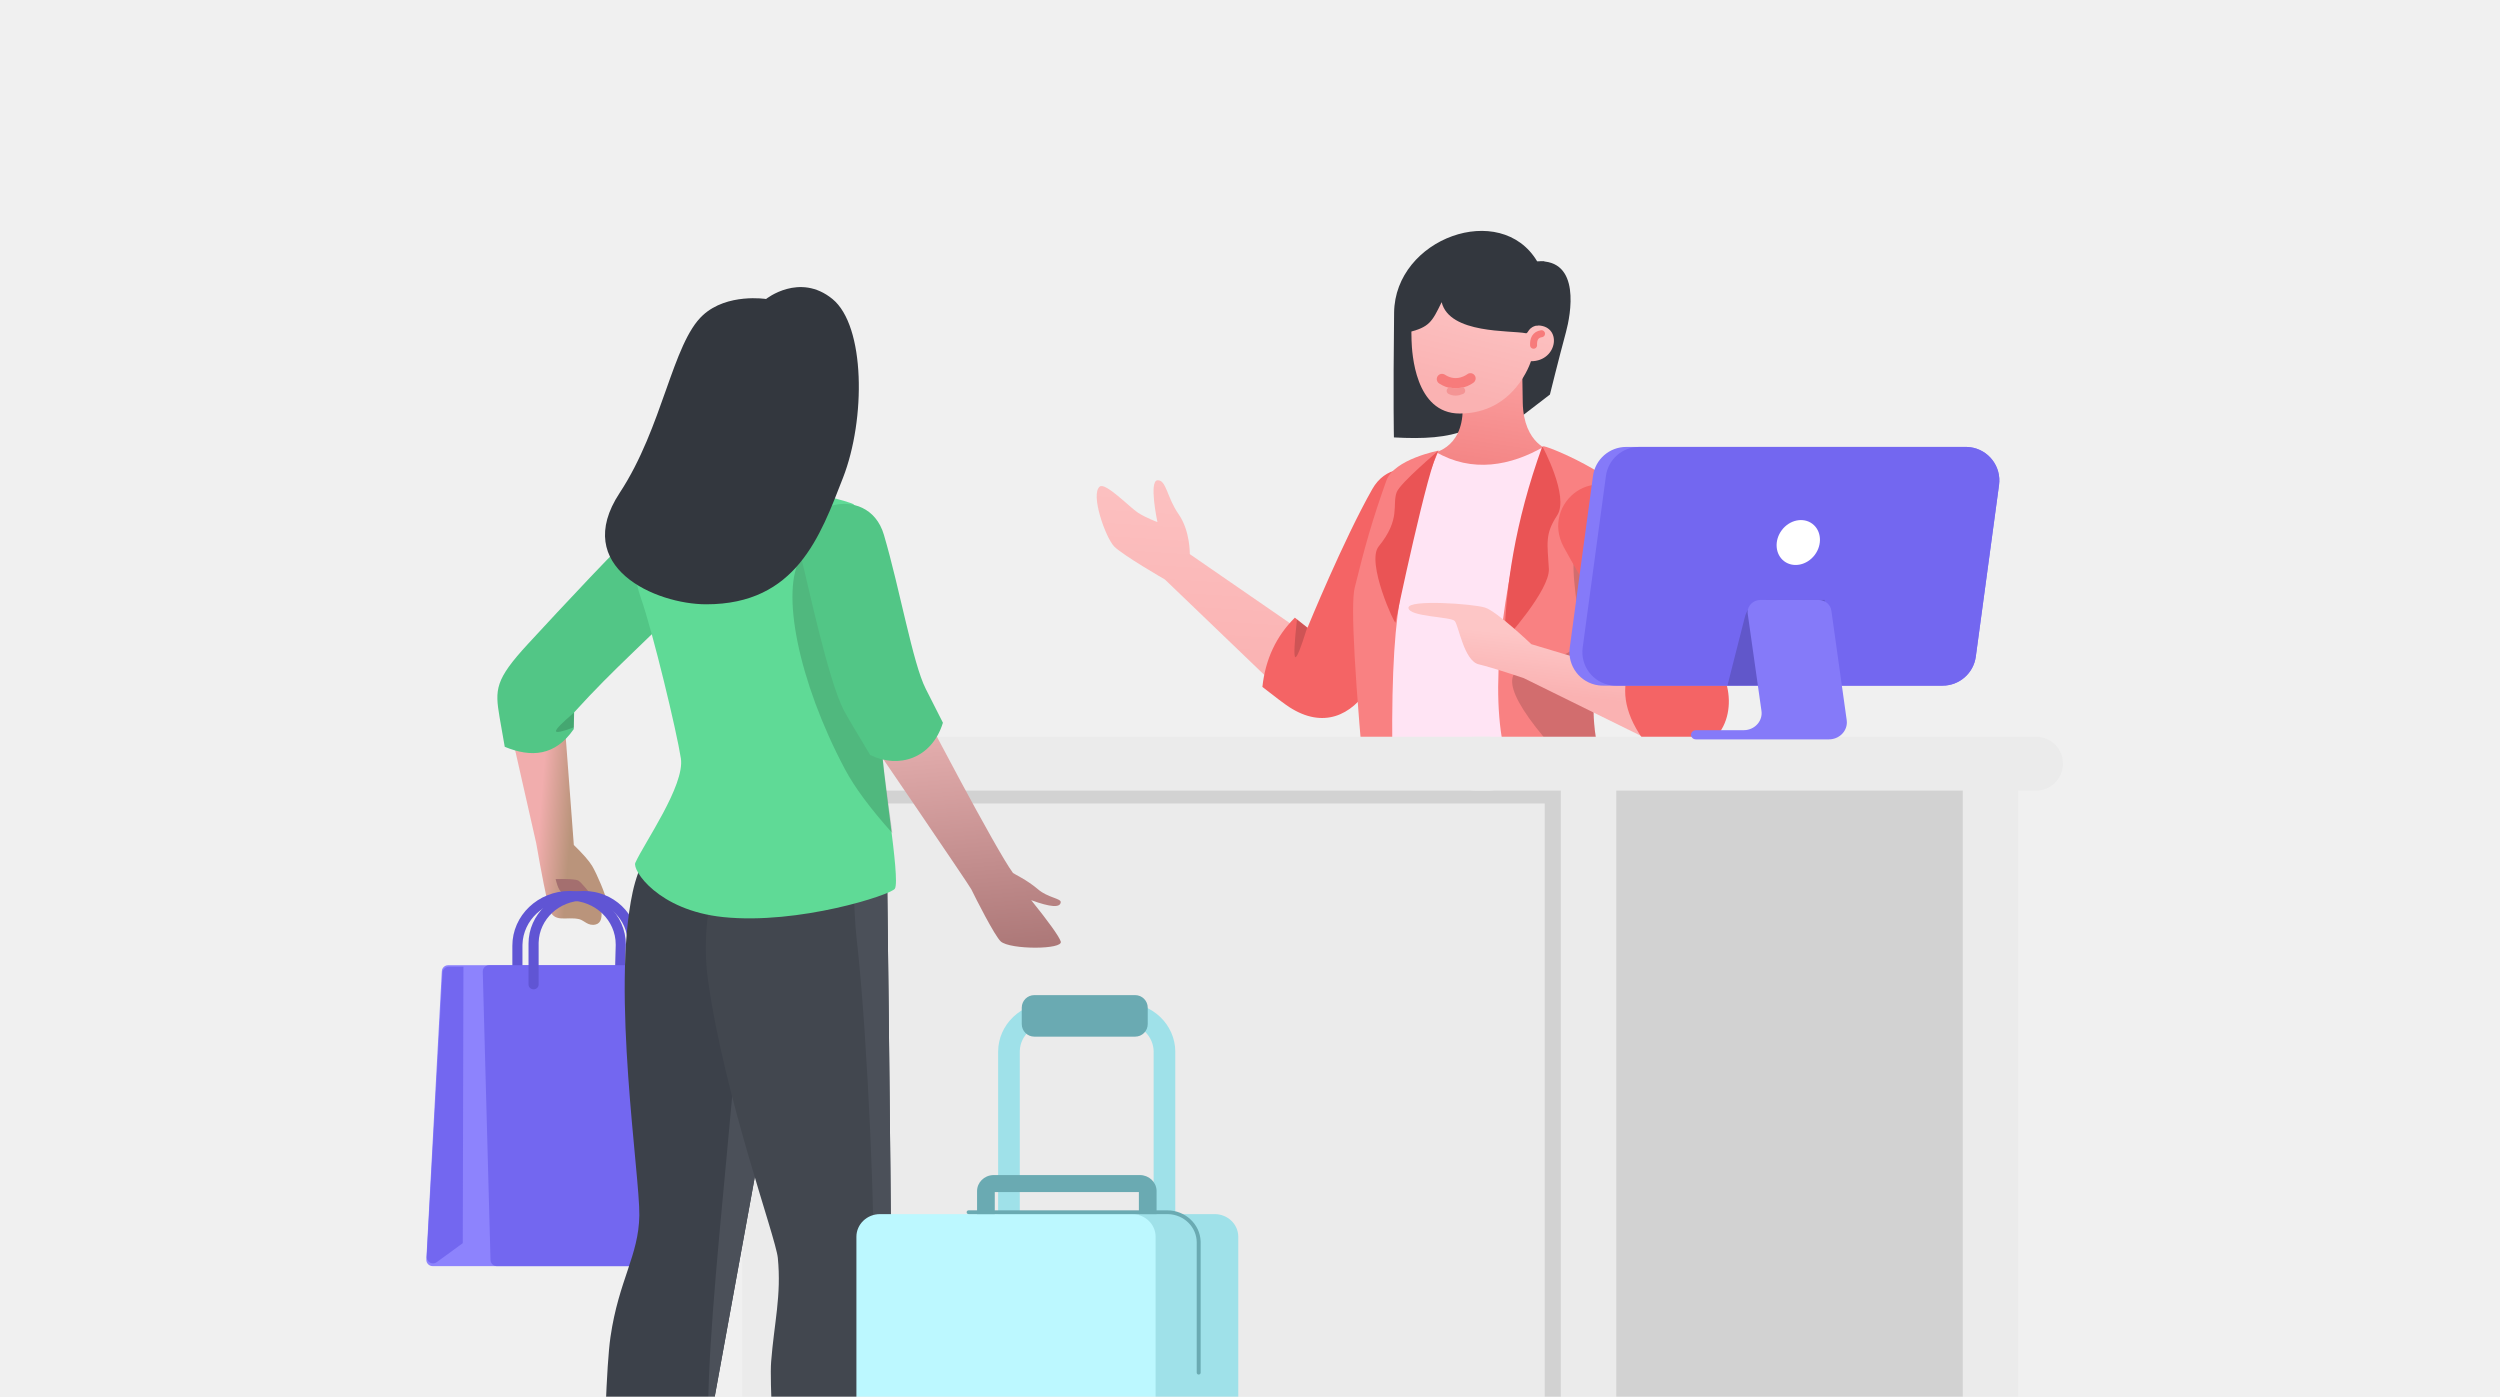
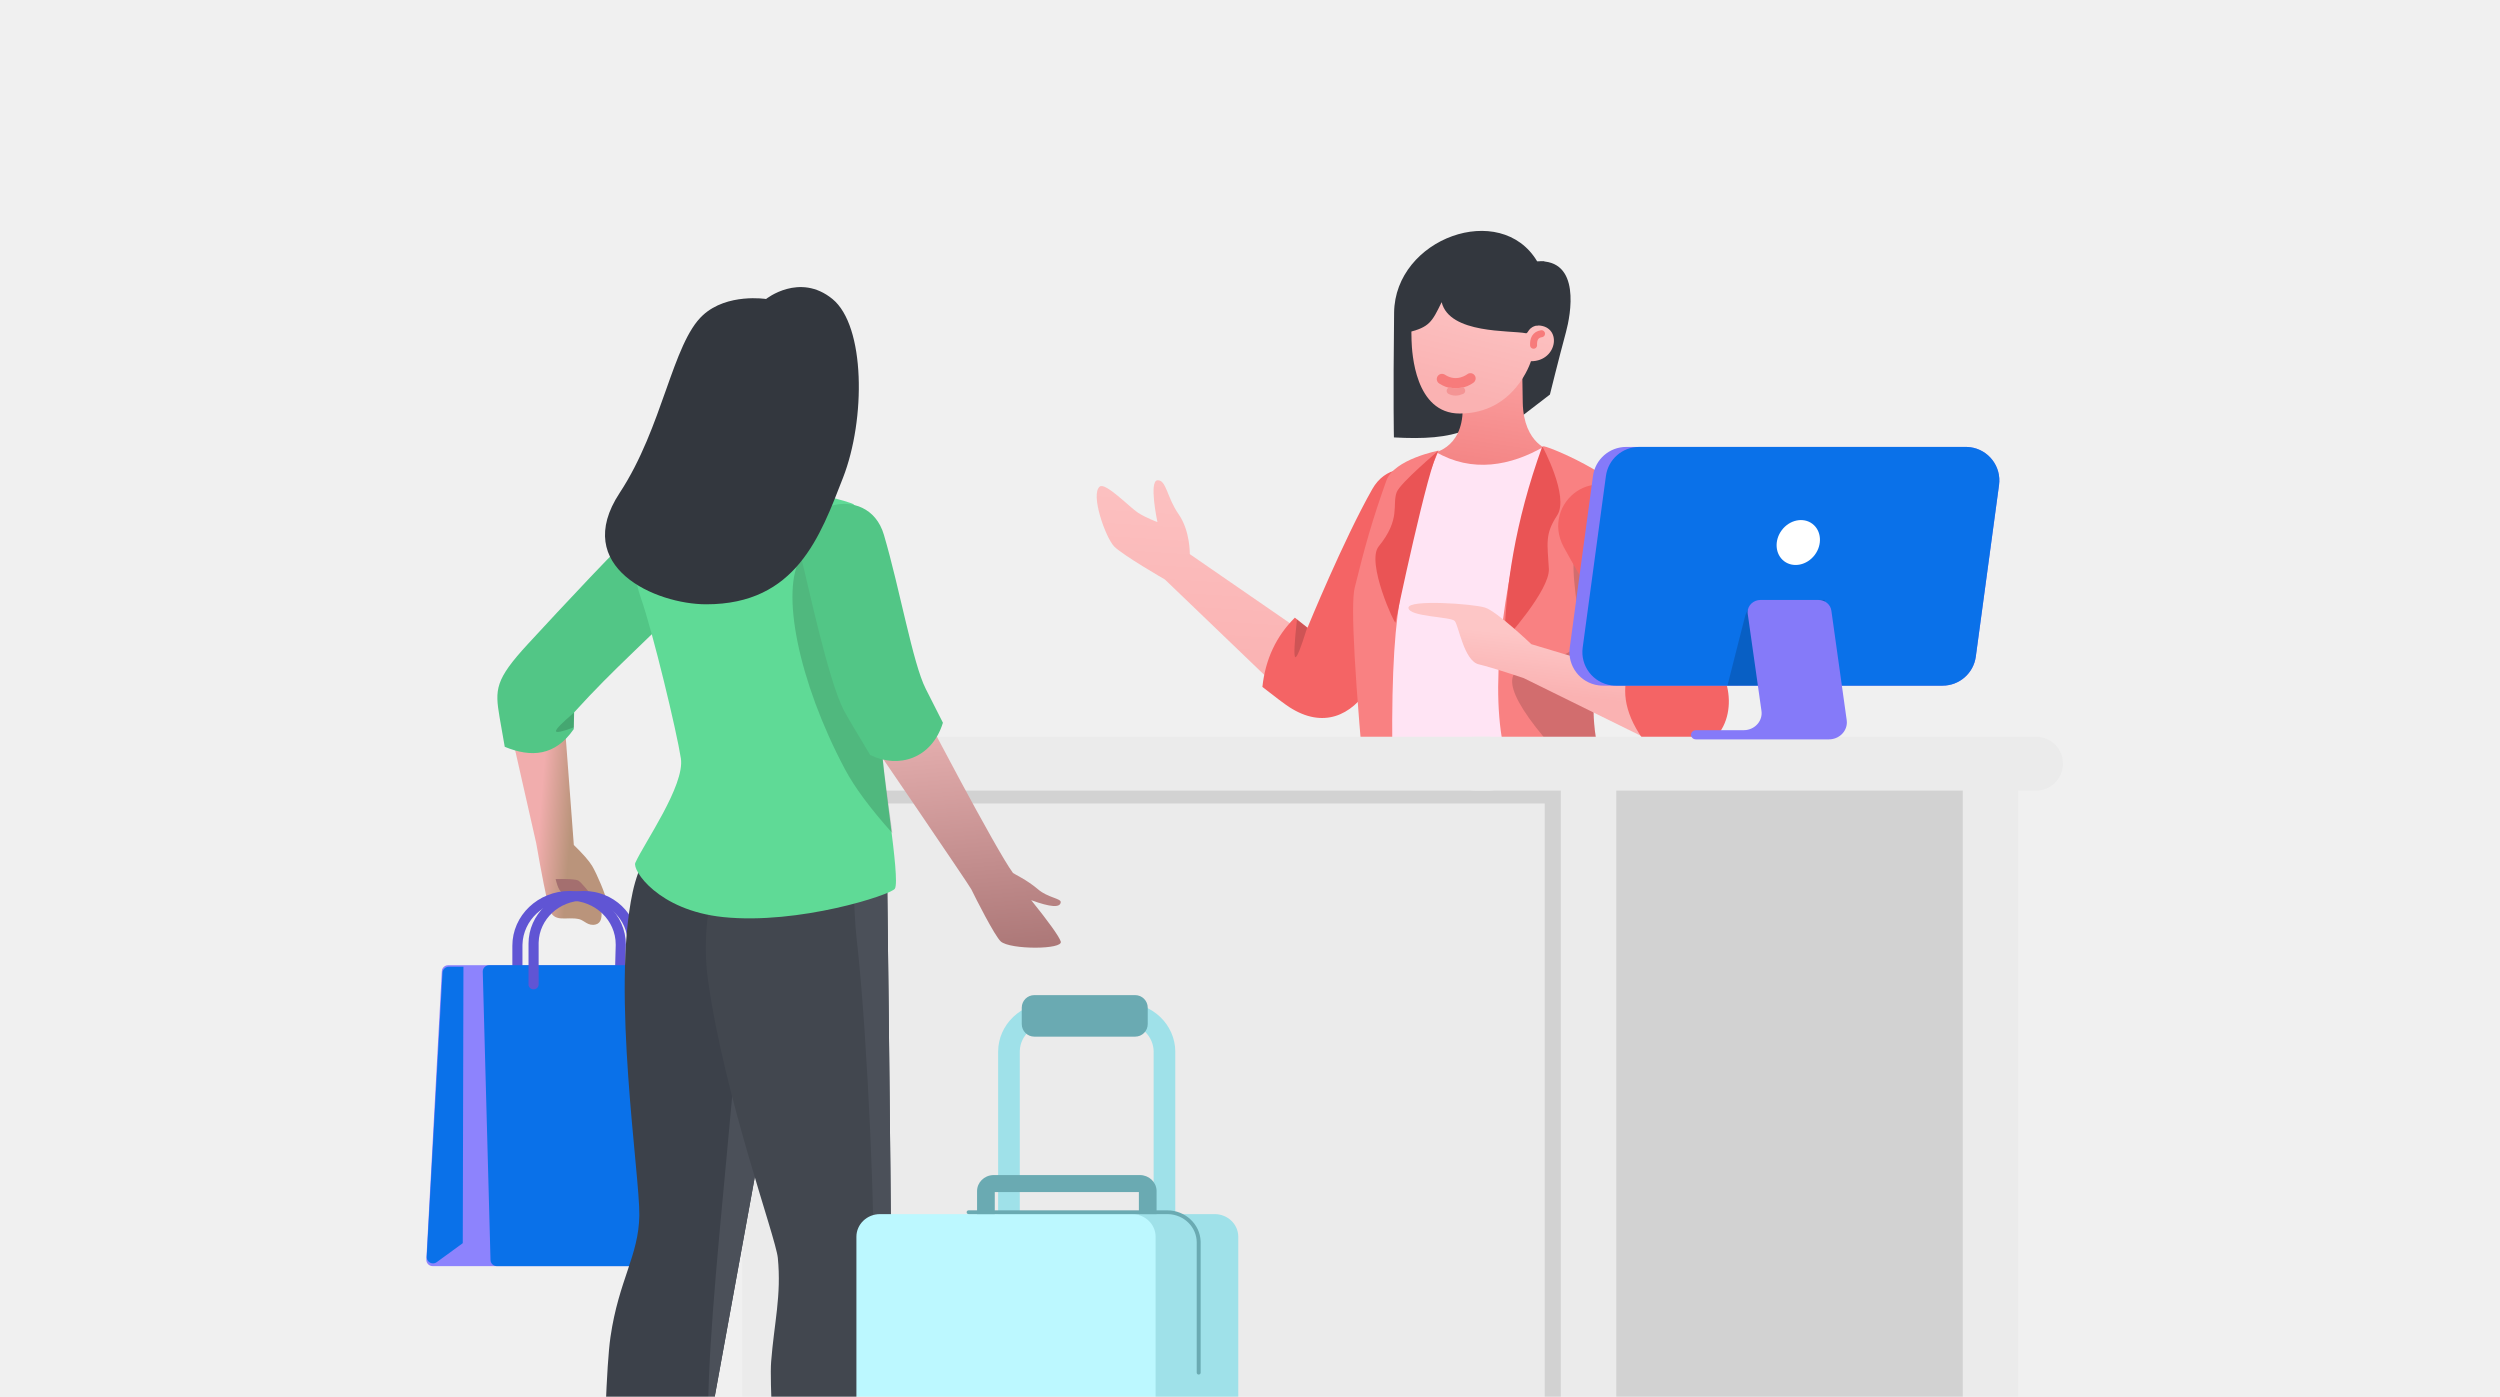
<svg xmlns="http://www.w3.org/2000/svg" xmlns:xlink="http://www.w3.org/1999/xlink" width="358px" height="200px" viewBox="0 0 358 200" version="1.1">
  <defs>
    <path d="M6,0 L352,0 C355.314,-6.08718376e-16 358,2.686 358,6 L358,200 L358,200 L0,200 L0,6 C-4.05812251e-16,2.686 2.686,6.08718376e-16 6,0 Z" id="path-1" />
    <linearGradient x1="100%" y1="28.702%" x2="100%" y2="138.491%" id="linearGradient-3">
      <stop stop-color="#7E1939" offset="0%" />
      <stop stop-color="#E35785" offset="100%" />
    </linearGradient>
    <linearGradient x1="100%" y1="28.702%" x2="100%" y2="96.604%" id="linearGradient-4">
      <stop stop-color="#9C2248" offset="0%" />
      <stop stop-color="#E35785" offset="100%" />
    </linearGradient>
    <linearGradient x1="42.833%" y1="-28.186%" x2="50%" y2="91.05%" id="linearGradient-5">
      <stop stop-color="#FDC6C6" offset="0%" />
      <stop stop-color="#FAB2B2" offset="100%" />
    </linearGradient>
    <linearGradient x1="44.771%" y1="-28.186%" x2="62.919%" y2="121.547%" id="linearGradient-6">
      <stop stop-color="#FFAFAF" offset="0%" />
      <stop stop-color="#F07777" offset="100%" />
    </linearGradient>
    <linearGradient x1="31.713%" y1="-1.016%" x2="55.144%" y2="86.96%" id="linearGradient-7">
      <stop stop-color="#FDC6C6" offset="0%" />
      <stop stop-color="#FAB2B2" offset="100%" />
    </linearGradient>
    <linearGradient x1="42.314%" y1="24.938%" x2="50%" y2="63.158%" id="linearGradient-8">
      <stop stop-color="#FDC6C6" offset="0%" />
      <stop stop-color="#FAB2B2" offset="100%" />
    </linearGradient>
    <linearGradient x1="40.233%" y1="35.954%" x2="59.343%" y2="59.89%" id="linearGradient-9">
      <stop stop-color="#F1ADAD" offset="0%" />
      <stop stop-color="#BA947B" offset="100%" />
    </linearGradient>
    <linearGradient x1="43.599%" y1="-28.186%" x2="50%" y2="111.154%" id="linearGradient-10">
      <stop stop-color="#FDC6C6" offset="0%" />
      <stop stop-color="#A47070" offset="100%" />
    </linearGradient>
    <linearGradient x1="46.493%" y1="-28.186%" x2="50%" y2="111.154%" id="linearGradient-11">
      <stop stop-color="#FDC6C6" offset="0%" />
      <stop stop-color="#A47070" offset="100%" />
    </linearGradient>
  </defs>
  <g id="📝-Pages-New" stroke="none" stroke-width="1" fill="none" fill-rule="evenodd">
    <g id="Knowledge-Base" transform="translate(-288, -445)">
      <g id="Illustration" transform="translate(288, 445)">
        <mask id="mask-2" fill="white">
          <use xlink:href="#path-1" />
        </mask>
        <g id="Mask" />
        <g mask="url(#mask-2)">
          <g transform="translate(61, 32)">
            <g id="Wom2.4" transform="translate(141, 109) scale(-1, 1) translate(-141, -109) translate(95, 0.5)">
              <g id="LLeg" transform="translate(27.06185, 78.22868)">
                <path d="M-6.88594311e-15,4.37589234e-14 C-6.88594311e-15,4.37589234e-14 6.481,59.226 7.01,64.638 C7.539,70.049 6.481,73.968 6.047,79.557 C5.614,85.146 7.701,120.3 7.701,120.3 C10.77,122.06 14.422,122.405 19.065,120.353 C19.065,120.353 23.329,76.56 23.288,66.586 C23.263,60.636 23.912,0.668 23.912,0.668 L-6.88594311e-15,4.37589234e-14 Z" id="Path" fill="url(#linearGradient-3)" />
                <ellipse id="Oval" fill-opacity="0.192" fill="#FFFFFF" transform="translate(19.72723, 67.04502) rotate(3) translate(-19.72723, -67.04502) " cx="19.727" cy="67.045" rx="2.584" ry="4.004" />
                <path d="M10.356,65.124 C10.888,68.87 9.458,75.967 6.066,86.414 L6.023,84.697 C5.975,82.425 5.973,80.654 6.039,79.671 L6.047,79.557 C6.467,74.154 7.469,70.312 7.058,65.174 L6.969,64.224 C6.746,62.034 6.056,55.61 5.19,47.622 L5.665,48.927 C8.293,56.213 9.857,61.612 10.356,65.124 Z" id="Path" fill-opacity="0.192" fill="#FFFFFF" />
              </g>
              <g id="RLeg" transform="translate(6.460736, 75.74981)">
                <path d="M16.46,0 C16.46,0 9.389,5.966 7.532,14.537 C4.438,28.825 5.995,55.214 5.903,61 C5.816,66.787 3.593,70.278 2.401,78.46 C1.209,86.642 2.389,123.207 2.389,123.207 C5.549,124.992 8.977,125.12 12.745,123.1 L34.878,1.908 L16.46,0 Z" id="Path" fill="url(#linearGradient-4)" />
                <ellipse id="Oval" fill-opacity="0.192" fill="#FFFFFF" transform="translate(17.53921, 68.2922) rotate(5) translate(-17.53921, -68.2922) " cx="17.539" cy="68.292" rx="2.906" ry="4.621" />
                <path d="M11.749,5.325 L14.511,5.681 C12.084,10.027 10.858,19.938 10.833,35.414 L10.833,35.905 C10.833,59.305 6.321,67.548 4.505,77.622 L4.451,77.927 C3.364,84.174 2.55,94.185 2.008,107.959 L1.953,104.544 C1.802,94.138 1.799,82.595 2.401,78.46 C3.593,70.278 5.816,66.787 5.903,61 L5.907,60.425 C5.906,53.641 4.53,28.396 7.532,14.537 C8.316,10.917 10.03,7.762 11.749,5.325 Z" id="Path" fill-opacity="0.192" fill="#FFFFFF" />
              </g>
              <g id="LArm" transform="translate(41.03859, 34.68479)">
                <path d="M36.581,12.166 C36.581,12.166 36.514,8.825 38.192,6.436 C39.87,4.046 39.937,1.508 41.207,1.591 C42.477,1.674 41.219,7.574 41.219,7.574 C41.219,7.574 42.83,6.987 43.988,6.245 C45.145,5.503 48.655,1.844 49.475,2.492 C50.866,3.597 48.626,9.828 47.406,11.074 C46.182,12.321 40.142,15.803 40.142,15.803 L22.352,32.886 L19.692,23.817 L36.581,12.166 Z" id="Path" fill="url(#linearGradient-5)" />
                <path d="M0.999,10.658 C3.742,16.721 8.763,27.858 10.833,31.181 C13.427,35.343 17.518,37.176 22.307,34.089 C22.975,33.658 24.268,32.689 26.187,31.183 C25.761,27.228 24.211,23.922 21.539,21.265 C20.329,22.218 19.724,22.695 19.724,22.695 C19.724,22.695 14.578,10.12 10.438,2.835 C6.852,-3.468 -3.175,1.44 0.999,10.658 Z" id="Path" fill="#F46465" />
                <path d="M19.778,22.702 C20.699,25.681 21.268,27.085 21.483,26.912 C21.698,26.74 21.616,24.947 21.236,21.534 L19.778,22.702 Z" id="Path" fill-opacity="0.16" fill="#000000" />
              </g>
              <g id="Head" transform="translate(22.61257, 0)">
                <path d="M7.573,21.808 L7.573,27.173 L3.44,24.001 C3.44,24.001 2.17,18.861 1.137,15.043 C0.489,12.649 -1.09,4.547 5.265,4.927 C10.471,-3.821 25.632,1.593 25.752,12.28 C25.898,25.133 25.779,30.138 25.779,30.138 C17.206,30.607 12.381,29.425 7.573,21.808 Z" id="Path" fill="#33373E" />
                <path d="M3.351,32.023 C3.351,32.023 7.196,31.162 7.329,25.157 C7.462,19.152 7.369,17.102 7.369,17.102 L15.837,16.957 C15.837,16.957 15.93,23.649 15.931,26.07 C15.935,31.956 20.475,32.438 20.475,32.438 C20.475,32.438 19.699,37.295 12.026,37.706 C6.034,38.027 3.351,32.023 3.351,32.023 Z" id="Path" fill="url(#linearGradient-6)" />
                <path d="M5.395,14.104 C1.617,13.964 2.233,19.236 6.157,19.229 C6.157,19.229 8.437,26.718 16.351,26.718 C22.778,26.718 23.196,17.99 23.254,16.248 C23.317,14.392 23.325,8.292 23.325,8.292 L5.248,8.284 L5.395,14.104 Z" id="Path" fill="url(#linearGradient-7)" />
                <path d="M5.102,14.069 C6.668,14.315 6.478,15.303 6.904,15.217 C9.065,14.779 17.816,15.357 18.943,10.77 C20.345,13.636 20.687,14.34 23.774,15.109 L23.774,6.712 L4.249,4.927 C4.249,4.927 4.552,13.982 5.102,14.069 Z" id="Path" fill="#33373E" />
                <path d="M14.961,21.057 C14.961,21.057 16.284,23.087 18.8,22.407" id="Path" stroke="#F77B7B" stroke-width="1.5" stroke-linecap="round" transform="translate(16.88053, 21.80175) rotate(-18) translate(-16.88053, -21.80175) " />
                <path d="M16.066,23.478 C16.661,23.715 17.226,23.714 17.721,23.439" id="Path" stroke="#F49494" stroke-linecap="round" transform="translate(16.89376, 23.54516) rotate(2) translate(-16.89376, -23.54516) " />
                <path d="M5.578,17.034 C5.806,16.219 5.693,15.504 4.842,15.169" id="Path-8" stroke="#F77B7B" stroke-linecap="round" transform="translate(5.261431, 16.10127) rotate(-13) translate(-5.261431, -16.10127) " />
              </g>
              <g id="Body" transform="translate(12.92147, 30.7926)">
                <path d="M13.901,0.616 C18.726,3.433 24.304,4.465 29.496,1.407 C37.97,17.333 40.082,36.336 38.044,57.34 C25.687,62.003 15.302,61.086 6.461,55.756 L13.901,0.616 Z" id="Path" fill="#FFE4F4" />
                <path d="M14.112,0.629 C22.103,25.581 26.895,60.956 1.938,54.802 C15.195,31.535 -2.827,21.063 1.258,9.038 C2.655,4.927 14.008,0.306 14.112,0.629 Z" id="Path" fill="#F98182" />
                <path d="M5.099,10.99 C14.131,12.289 6.685,27.321 9.667,29.585 C12.648,31.85 17.837,32.094 18.396,33.477 C19.521,36.258 14.085,43.277 2.089,54.534 L1.938,54.802 C13.486,34.534 1.3,23.976 0.666,13.642 C2.004,11.641 3.482,10.758 5.099,10.99 Z" id="Path" fill-opacity="0.16" fill="#000000" />
                <path d="M14.22,0.616 C14.22,0.616 10.314,7.804 12.094,10.51 C13.869,13.215 13.492,14.468 13.282,18.161 C13.109,21.236 19.655,28.438 19.655,28.438 C19.463,21.029 18.209,11.626 14.22,0.616 Z" id="Path" fill="#EA5455" />
                <path d="M29.073,1.232 C32.123,8.522 33.589,14.243 34.956,24.944 C35.716,30.886 35.906,39.987 35.526,52.249 L39.294,52.955 C41.09,34.012 41.688,23.321 41.088,20.882 C39.576,14.742 38.552,11.155 36.556,5.543 C35.457,2.462 29.073,1.232 29.073,1.232 Z" id="Path" fill="#F98182" />
                <path d="M29.073,1.232 C29.073,1.232 34.563,5.859 35.069,7.181 C35.76,8.984 34.438,11.016 37.646,14.948 C39.507,17.223 35.266,26.361 35.247,25.845 C35.247,25.703 30.493,3.088 29.073,1.232 Z" id="Path" fill="#EA5455" />
              </g>
              <g id="RArm" transform="translate(0, 36.88954)">
                <path d="M28.712,22.859 C28.712,22.859 33.632,18.163 35.336,17.618 C37.04,17.073 46.373,16.418 46.31,17.65 C46.239,18.969 40.233,18.893 39.677,19.542 C39.122,20.191 38.349,25.243 36.25,25.741 C34.155,26.239 29.811,27.713 29.811,27.713 L10.478,37.235 L12.538,27.714 L28.712,22.859 Z" id="Path" fill="url(#linearGradient-8)" />
                <path d="M13.903,2.975 C8.039,10.865 3.032,22.883 1.11,27.568 C-0.812,32.253 1.127,39.32 9.578,37.933 C10.248,37.823 11.129,37.565 12.221,37.161 C15.328,33.1 15.873,29.614 14.713,26.511 C13.985,26.804 13.62,26.95 13.62,26.95 C13.62,26.95 22.02,12.759 24.071,8.954 C27.497,2.6 19.069,-3.976 13.903,2.975 Z" id="Path" fill="#F46465" />
                <path d="M13.62,26.95 C10.776,28.275 9.533,28.646 9.89,28.063 C10.248,27.48 12.033,26.19 15.245,24.192 L13.62,26.95 Z" id="Path" fill-opacity="0.16" fill="#000000" />
              </g>
            </g>
            <g id="Group-25" transform="translate(37, 73.5)">
              <polygon id="Rectangle" fill="#EBEBEB" points="179.554 2.572 191.016 2.572 191.016 146.657 179.554 146.657" />
              <polygon id="Rectangle" fill="#D2D2D2" points="115.333 2.572 183.071 2.572 183.071 146.657 115.333 146.657" />
              <polygon id="Rectangle" fill="#EBEBEB" points="121.988 2.572 133.451 2.572 133.451 146.657 121.988 146.657" />
              <polygon id="Rectangle" fill="#D2D2D2" points="122.924 2.572 125.505 2.572 125.505 146.657 122.924 146.657" />
              <polygon id="Rectangle" fill="#EBEBEB" points="111.74 2.572 123.203 2.572 123.203 146.657 111.74 146.657" />
              <polygon id="Rectangle" fill="#EBEBEB" points="8.3 2.572 115.258 2.572 115.258 146.657 8.3 146.657" />
              <polygon id="Rectangle" fill="#D2D2D2" points="8.224 1.837 125.303 1.837 125.303 9.555 8.224 9.555" />
              <path d="M3.859,0 L115.118,0 C117.25,4.47172551e-15 118.977,1.728 118.977,3.859 C118.977,5.99 117.25,7.718 115.118,7.718 L3.859,7.718 C1.728,7.718 2.60988004e-16,5.99 0,3.859 C-2.60988004e-16,1.728 1.728,3.91482006e-16 3.859,0 Z" id="Rectangle" fill="#EBEBEB" />
              <path d="M113.296,0 L193.559,0 C195.69,-1.58910568e-14 197.418,1.728 197.418,3.859 C197.418,5.99 195.69,7.718 193.559,7.718 L113.296,7.718 C111.165,7.718 109.438,5.99 109.438,3.859 C109.438,1.728 111.165,3.91482006e-16 113.296,0 Z" id="Rectangle" fill="#EBEBEB" />
            </g>
            <g id="Desktop1" transform="translate(194.5, 53) scale(-1, 1) translate(-194.5, -53) translate(163, 32)">
              <path d="M5.494,-5.53605471e-14 L54.126,-5.53605471e-14 C56.528,-5.66899778e-14 58.56,1.776 58.883,4.156 L62.211,28.74 C62.567,31.367 60.726,33.785 58.099,34.141 C57.885,34.17 57.67,34.184 57.455,34.184 L8.822,34.184 C6.42,34.184 4.388,32.409 4.066,30.028 L0.737,5.444 C0.381,2.817 2.223,0.399 4.85,0.043 C5.063,0.015 5.278,-5.70973333e-14 5.494,-5.53605471e-14 Z" id="Rectangle" fill="#857AF9" />
-               <path d="M5.494,-5.53605471e-14 L52.275,-5.53605471e-14 C54.677,-6.00687253e-14 56.709,1.776 57.031,4.156 L60.36,28.74 C60.716,31.367 58.874,33.785 56.247,34.141 C56.034,34.17 55.819,34.184 55.603,34.184 L8.822,34.184 C6.42,34.184 4.388,32.409 4.066,30.028 L0.737,5.444 C0.381,2.817 2.223,0.399 4.85,0.043 C5.063,0.015 5.278,-5.70973333e-14 5.494,-5.53605471e-14 Z" id="Rectangle" fill="#7367F0" />
+               <path d="M5.494,-5.53605471e-14 L52.275,-5.53605471e-14 C54.677,-6.00687253e-14 56.709,1.776 57.031,4.156 L60.36,28.74 C60.716,31.367 58.874,33.785 56.247,34.141 C56.034,34.17 55.819,34.184 55.603,34.184 L8.822,34.184 C6.42,34.184 4.388,32.409 4.066,30.028 L0.737,5.444 C0.381,2.817 2.223,0.399 4.85,0.043 C5.063,0.015 5.278,-5.70973333e-14 5.494,-5.53605471e-14 Z" id="Rectangle" fill="#0a71e9" />
              <path d="M25.714,21.913 L34.026,21.913 C35.49,21.913 36.767,22.906 37.127,24.324 L39.635,34.184 L39.635,34.184 L25.714,34.087 L25.714,21.913 Z" id="Rectangle" fill-opacity="0.16" fill="#000000" />
              <ellipse id="Oval" fill="#FFFFFF" transform="translate(29.4862, 13.68903) rotate(-37) translate(-29.4862, -13.68903) " cx="29.486" cy="13.689" rx="2.952" ry="3.355" />
              <path d="M34.89,21.913 C35.913,21.913 36.742,22.698 36.742,23.666 C36.742,23.736 36.737,23.806 36.729,23.875 L34.757,37.805 C34.568,39.138 35.557,40.363 36.964,40.542 C37.077,40.556 37.191,40.563 37.306,40.563 L44.151,40.563 C44.535,40.563 44.846,40.858 44.846,41.221 C44.846,41.584 44.535,41.878 44.151,41.878 L25.101,41.878 C23.681,41.878 22.529,40.788 22.529,39.443 C22.529,39.336 22.537,39.229 22.552,39.123 L24.747,23.457 C24.859,22.576 25.648,21.913 26.585,21.913 L34.89,21.913 Z" id="Path" fill="#857AF9" />
            </g>
            <g id="Wom4.7" transform="translate(46, 114.5) scale(-1, 1) translate(-46, -114.5) translate(0, 8.5)">
              <g id="RArm" transform="translate(50.82518, 32.53227)">
                <g id="Group-10" transform="translate(21.76113, 42.48585) scale(-1, 1) rotate(-15) translate(-21.76113, -42.48585) translate(16.26113, 24.48585)">
                  <path d="M5.778,23.755 C6.712,25.319 7.297,26.507 7.533,27.316 C7.888,28.53 8.388,32.052 8.222,32.729 C8.111,33.181 7.776,33.387 7.218,33.348 C7.098,34.823 6.652,35.56 5.878,35.56 C4.75,35.56 4.41,34.559 3.788,34.22 C2.099,33.303 0.022,33.923 0.022,31.515 C0.022,29.909 0.229,26.77 0.643,22.097 L1.484,0.553 L10.008,1.369 L5.778,23.755 Z" id="Path-17" fill="url(#linearGradient-9)" />
                  <path d="M7.218,33.348 C6.089,30.618 5.376,29.114 5.077,28.838 C4.779,28.561 3.753,28.214 1.999,27.796 C1.954,29.191 2.176,29.95 2.664,30.075 C3.056,30.175 4.957,31.289 5.932,31.953 C6.263,32.178 6.692,32.643 7.218,33.348 Z" id="Path-18" fill="#A46F6F" />
                </g>
                <path d="M10.101,2.065 C2.983,-4.102 -3.95,4.865 2.662,11.653 C10.052,19.242 13.981,22.39 19.957,28.978 C19.957,28.978 19.976,29.779 20.015,31.379 C22.683,35.242 26.105,35.471 29.896,33.91 C30.27,31.801 30.515,30.398 30.632,29.701 C31.305,25.691 31.326,24.331 26.53,19.137 C21.734,13.944 13.191,4.742 10.101,2.065 Z" id="Path" fill="#52C686" />
                <path d="M19.994,29.03 C21.706,30.489 22.562,31.362 22.562,31.651 C22.562,31.94 21.706,31.764 19.994,31.123 L19.994,29.03 Z" id="Path-24" fill-opacity="0.16" fill="#000000" />
              </g>
              <g id="Group-72" transform="translate(70.5, 114.0481) scale(-1, 1) translate(-70.5, -114.0481) translate(49, 86.54812)">
                <path d="M3.169,11.171 L35.578,11.171 C36.075,11.171 36.478,11.574 36.478,12.071 L36.478,53.361 C36.478,53.858 36.075,54.261 35.578,54.261 L0.95,54.261 C0.453,54.261 0.05,53.858 0.05,53.361 C0.05,53.345 0.05,53.329 0.051,53.313 L2.27,12.023 C2.296,11.546 2.691,11.171 3.169,11.171 Z" id="Rectangle" fill="#8D83FD" />
                <path d="M20.589,0.537 C25.023,0.537 28.618,3.967 28.618,8.198 L28.617,8.296 L28.495,12.847 C28.484,13.228 28.152,13.529 27.752,13.519 C27.379,13.51 27.08,13.233 27.05,12.886 L27.048,12.811 L27.168,8.36 C27.17,8.306 27.17,8.252 27.17,8.198 C27.17,4.73 24.224,1.918 20.589,1.918 C16.91,1.918 13.916,4.717 13.819,8.205 L13.816,8.38 L13.816,12.829 C13.816,13.21 13.492,13.519 13.092,13.519 C12.719,13.519 12.412,13.25 12.373,12.904 L12.369,12.829 L12.369,8.38 C12.369,4.048 16.049,0.537 20.589,0.537 Z" id="Path" fill="#6055D4" />
-                 <path d="M9.031,11.171 L39.1,11.171 C39.578,11.171 39.973,11.546 39.998,12.023 L42.218,53.313 C42.244,53.809 41.864,54.233 41.367,54.26 C41.351,54.261 41.335,54.261 41.319,54.261 L10.14,54.261 C9.653,54.261 9.254,53.873 9.241,53.386 L8.131,12.096 C8.118,11.599 8.51,11.185 9.007,11.172 C9.015,11.172 9.023,11.171 9.031,11.171 Z" id="Rectangle" fill="#7367F0" />
+                 <path d="M9.031,11.171 L39.1,11.171 C39.578,11.171 39.973,11.546 39.998,12.023 L42.218,53.313 C42.244,53.809 41.864,54.233 41.367,54.26 C41.351,54.261 41.335,54.261 41.319,54.261 L10.14,54.261 C9.653,54.261 9.254,53.873 9.241,53.386 L8.131,12.096 C8.118,11.599 8.51,11.185 9.007,11.172 C9.015,11.172 9.023,11.171 9.031,11.171 Z" id="Rectangle" fill="#0a71e9" />
                <path d="M22.583,0.537 C26.853,0.537 30.314,3.84 30.314,7.913 L30.312,8.087 L30.167,13.95 C30.158,14.331 29.826,14.633 29.427,14.624 C29.054,14.616 28.753,14.339 28.723,13.993 L28.72,13.917 L28.865,8.055 C28.866,8.008 28.867,7.961 28.867,7.913 C28.867,4.602 26.054,1.918 22.583,1.918 C19.081,1.918 16.23,4.581 16.135,7.901 L16.132,8.073 L16.132,13.934 C16.132,14.315 15.808,14.624 15.408,14.624 C15.035,14.624 14.728,14.355 14.689,14.009 L14.685,13.934 L14.685,8.073 C14.685,3.911 18.221,0.537 22.583,0.537 Z" id="Path" fill="#6055D4" />
-                 <path d="M5.365,11.388 L5.268,50.976 L1.534,53.696 C1.132,53.989 0.569,53.901 0.277,53.499 C0.154,53.331 0.094,53.126 0.105,52.919 L2.366,12.239 C2.393,11.762 2.787,11.388 3.265,11.388 L5.365,11.388 L5.365,11.388 Z" id="Path-98" fill="#7367F0" />
+                 <path d="M5.365,11.388 L5.268,50.976 L1.534,53.696 C1.132,53.989 0.569,53.901 0.277,53.499 C0.154,53.331 0.094,53.126 0.105,52.919 L2.366,12.239 C2.393,11.762 2.787,11.388 3.265,11.388 L5.365,11.388 L5.365,11.388 Z" id="Path-98" fill="#0a71e9" />
              </g>
              <g id="RLeg" transform="translate(35.16814, 72.74425)">
                <path d="M0,1.902 L18.341,0 L18.61,0.239 C19.917,1.427 25.598,6.946 27.23,14.489 C30.312,28.73 26.188,55.031 26.279,60.799 C26.366,66.566 29.222,70.046 30.41,78.201 C31.597,86.355 31.709,122.799 31.709,122.799 C28.561,124.579 25.792,124.706 22.039,122.693 L0,1.902 Z" id="Path" fill="#3C414A" />
                <path d="M16.383,91.69 L1.82852956e-14,1.902 L10.197,0.844 C10.652,32.037 16.993,74.2 16.383,91.69 Z" id="Path" fill="#4B5059" />
              </g>
              <g id="LLEg" transform="translate(16.30481, 75.21494)">
                <path d="M9.766,0.666 L30.36,0 L30.514,0.272 C31.514,2.08 36.989,12.668 35.299,24.703 C32.925,41.595 25.605,61.399 25.31,64.424 C24.783,69.818 25.837,73.723 26.269,79.294 C26.7,84.865 23.978,119.903 23.978,119.903 C20.922,121.656 17.286,122.001 12.662,119.956 C10.309,88.228 9.121,69.853 9.101,64.832 C9.07,57.301 9.766,0.666 9.766,0.666 Z" id="Path" fill="#42474F" />
                <path d="M14.003,18.937 L13.865,20.189 C12.444,33.386 11.243,61.414 11.75,65.736 L11.821,66.284 C12.388,71.053 12.237,83.023 11.367,102.196 L10.595,91.191 C9.661,77.563 9.165,68.951 9.106,65.352 L9.101,64.832 C9.07,57.301 9.766,0.666 9.766,0.666 L14.109,0.526 C14.573,7.767 14.538,13.904 14.003,18.937 Z" id="Path" fill="#4B5059" />
              </g>
              <g id="Body" transform="translate(23.25663, 29.18373)">
                <path d="M31.41,2.554 C34.116,6.345 38.624,19.214 38.88,22.109 C39.168,25.448 35.416,30.768 35.354,35.602 C35.299,40.437 38.153,56.222 37.295,57.582 C36.757,58.443 23.533,62.762 12.722,61.644 C3.387,60.678 -0.333,54.909 0.129,53.872 C1.392,51.04 7.25,42.775 6.653,38.917 C6.063,35.059 2.637,20.818 0.936,15.972 C-0.758,11.125 -0.193,6.036 2.969,3.951 C4.534,2.919 8.709,-0.013 16.145,4.42175139e-05 C23.58,0.014 31.201,2.26 31.41,2.554 Z" id="Path" fill="#5FDA96" transform="translate(19.44791, 30.91374) scale(-1, 1) translate(-19.44791, -30.91374) " />
                <path d="M3.265,11.516 L3.951,11.221 C10.141,8.607 13.834,8.234 15.028,10.101 C18.024,14.785 15.441,27.864 8.752,40.456 C7.365,43.068 5.101,46.121 1.96,49.615 L2.177,47.972 C2.794,43.383 3.571,38.147 3.542,35.602 C3.48,30.768 -0.272,25.448 0.016,22.109 C0.156,20.525 1.57,15.953 3.265,11.516 Z" id="Path" fill-opacity="0.16" fill="#000000" />
              </g>
              <g id="Head" transform="translate(32.72671, 8.205586)" fill="url(#linearGradient-10)">
                <path d="M1.84,5.121 C-0.694,5.386 -0.514,9.636 2.571,9.858 C3.201,13.956 5.45,15.908 8.191,16.134 L8.039,22.332 L20.165,22.325 C20.165,22.325 16.75,17.947 16.92,11.953 C17.091,5.958 16.806,0.328 16.806,0.328 L1.1,0.597 L1.84,5.121 Z" id="Path" />
              </g>
              <g id="LArm" transform="translate(0, 31.66065)">
                <path d="M26.786,32.07 C26.786,32.07 15.174,54.537 14.942,55.215 C14.49,56.535 12.43,62.256 11.662,63.14 C10.494,64.482 2.883,65.412 3.142,64.186 C3.307,63.402 4.467,61.273 6.621,57.798 C4.009,59.142 2.621,59.411 2.457,58.604 C2.347,58.066 4.227,57.736 5.46,56.379 C6.858,54.841 8.678,53.721 8.735,53.619 C10.817,49.888 18.762,28.736 18.762,28.736 L26.786,32.07 Z" id="Path" fill="url(#linearGradient-11)" transform="translate(14.61906, 46.74696) rotate(7) translate(-14.61906, -46.74696) " />
                <path d="M26.423,4.427 C24.124,12.255 22.288,22.818 20.443,26.461 C20.141,27.057 19.318,28.683 17.973,31.338 C19.551,36.446 24.287,37.979 28.395,35.946 C30.474,32.504 31.728,30.377 32.156,29.565 C34.41,25.291 37.426,10.913 38.284,7.624 C40.251,0.086 28.723,-3.4 26.423,4.427 Z" id="Path" fill="#52C686" />
              </g>
              <path d="M32.114,30.084 C38.319,20.658 39.641,8.656 44.041,4.627 C47.533,1.43 53.077,2.317 53.077,2.317 C53.077,2.317 57.878,-1.525 62.586,2.317 C67.294,6.159 67.37,19.52 64.096,27.918 C60.823,36.316 57.387,46.036 44.509,46.036 C37.293,46.036 25.105,40.73 32.114,30.084 Z" id="Path" fill="#33373E" transform="translate(48.18928, 23.32264) scale(-1, 1) translate(-48.18928, -23.32264) " />
            </g>
            <g id="Group-113" transform="translate(56, 110.5)">
              <path d="M43.972,1.081 C48.02,1.081 51.301,4.228 51.301,8.11 L51.301,62.179 L25.933,62.179 L25.933,8.11 C25.933,4.228 29.214,1.081 33.261,1.081 L43.972,1.081 Z M43.972,4.055 L33.261,4.055 C30.972,4.055 29.108,5.8 29.035,7.979 L29.033,8.11 L29.033,59.205 L48.201,59.205 L48.201,8.11 C48.201,5.915 46.381,4.127 44.109,4.057 L43.972,4.055 Z" id="Rectangle" fill="#9FE1E9" />
              <path d="M31.115,0 L45.555,0 C46.549,-4.04660118e-16 47.355,0.806 47.355,1.8 L47.355,4.148 C47.355,5.142 46.549,5.948 45.555,5.948 L31.115,5.948 C30.121,5.948 29.315,5.142 29.315,4.148 L29.315,1.8 C29.315,0.806 30.121,-3.94290921e-17 31.115,0 Z" id="Rectangle" fill="#6AAAB2" />
              <path d="M46.227,25.769 C47.512,25.769 48.56,26.739 48.621,27.956 L48.623,28.067 L48.623,33.678 L46.087,33.678 L46.087,28.202 L25.452,28.202 L25.452,33.252 L22.915,33.252 L22.915,28.067 C22.915,26.836 23.925,25.83 25.195,25.772 L25.311,25.769 L46.227,25.769 Z" id="Path" fill="#6AAAB2" />
              <path d="M26.496,31.36 L56.939,31.36 C58.807,31.36 60.321,32.812 60.321,34.604 L60.321,103.812 C60.321,105.603 58.807,107.056 56.939,107.056 L26.496,107.056 C24.628,107.056 23.114,105.603 23.114,103.812 L23.114,34.604 C23.114,32.812 24.628,31.36 26.496,31.36 Z" id="Rectangle" fill="#9FE1E9" />
              <path d="M9.02,31.36 L45.1,31.36 C46.968,31.36 48.483,32.812 48.483,34.604 L48.483,103.812 C48.483,105.603 46.968,107.056 45.1,107.056 L9.02,107.056 C7.152,107.056 5.638,105.603 5.638,103.812 L5.638,34.604 C5.638,32.812 7.152,31.36 9.02,31.36 Z" id="Rectangle" fill="#BCF8FF" />
              <path d="M50.142,30.819 C52.74,30.819 54.856,32.803 54.932,35.277 L54.934,35.415 L54.934,54.069 C54.934,54.218 54.808,54.339 54.652,54.339 C54.514,54.339 54.398,54.243 54.375,54.117 L54.37,54.069 L54.37,35.415 C54.37,33.219 52.551,31.431 50.279,31.362 L50.142,31.36 L21.704,31.36 C21.549,31.36 21.422,31.239 21.422,31.089 C21.422,30.957 21.522,30.846 21.654,30.823 L21.704,30.819 L50.142,30.819 Z" id="Path-216" fill="#6AAAB2" />
            </g>
          </g>
        </g>
      </g>
    </g>
  </g>
</svg>
